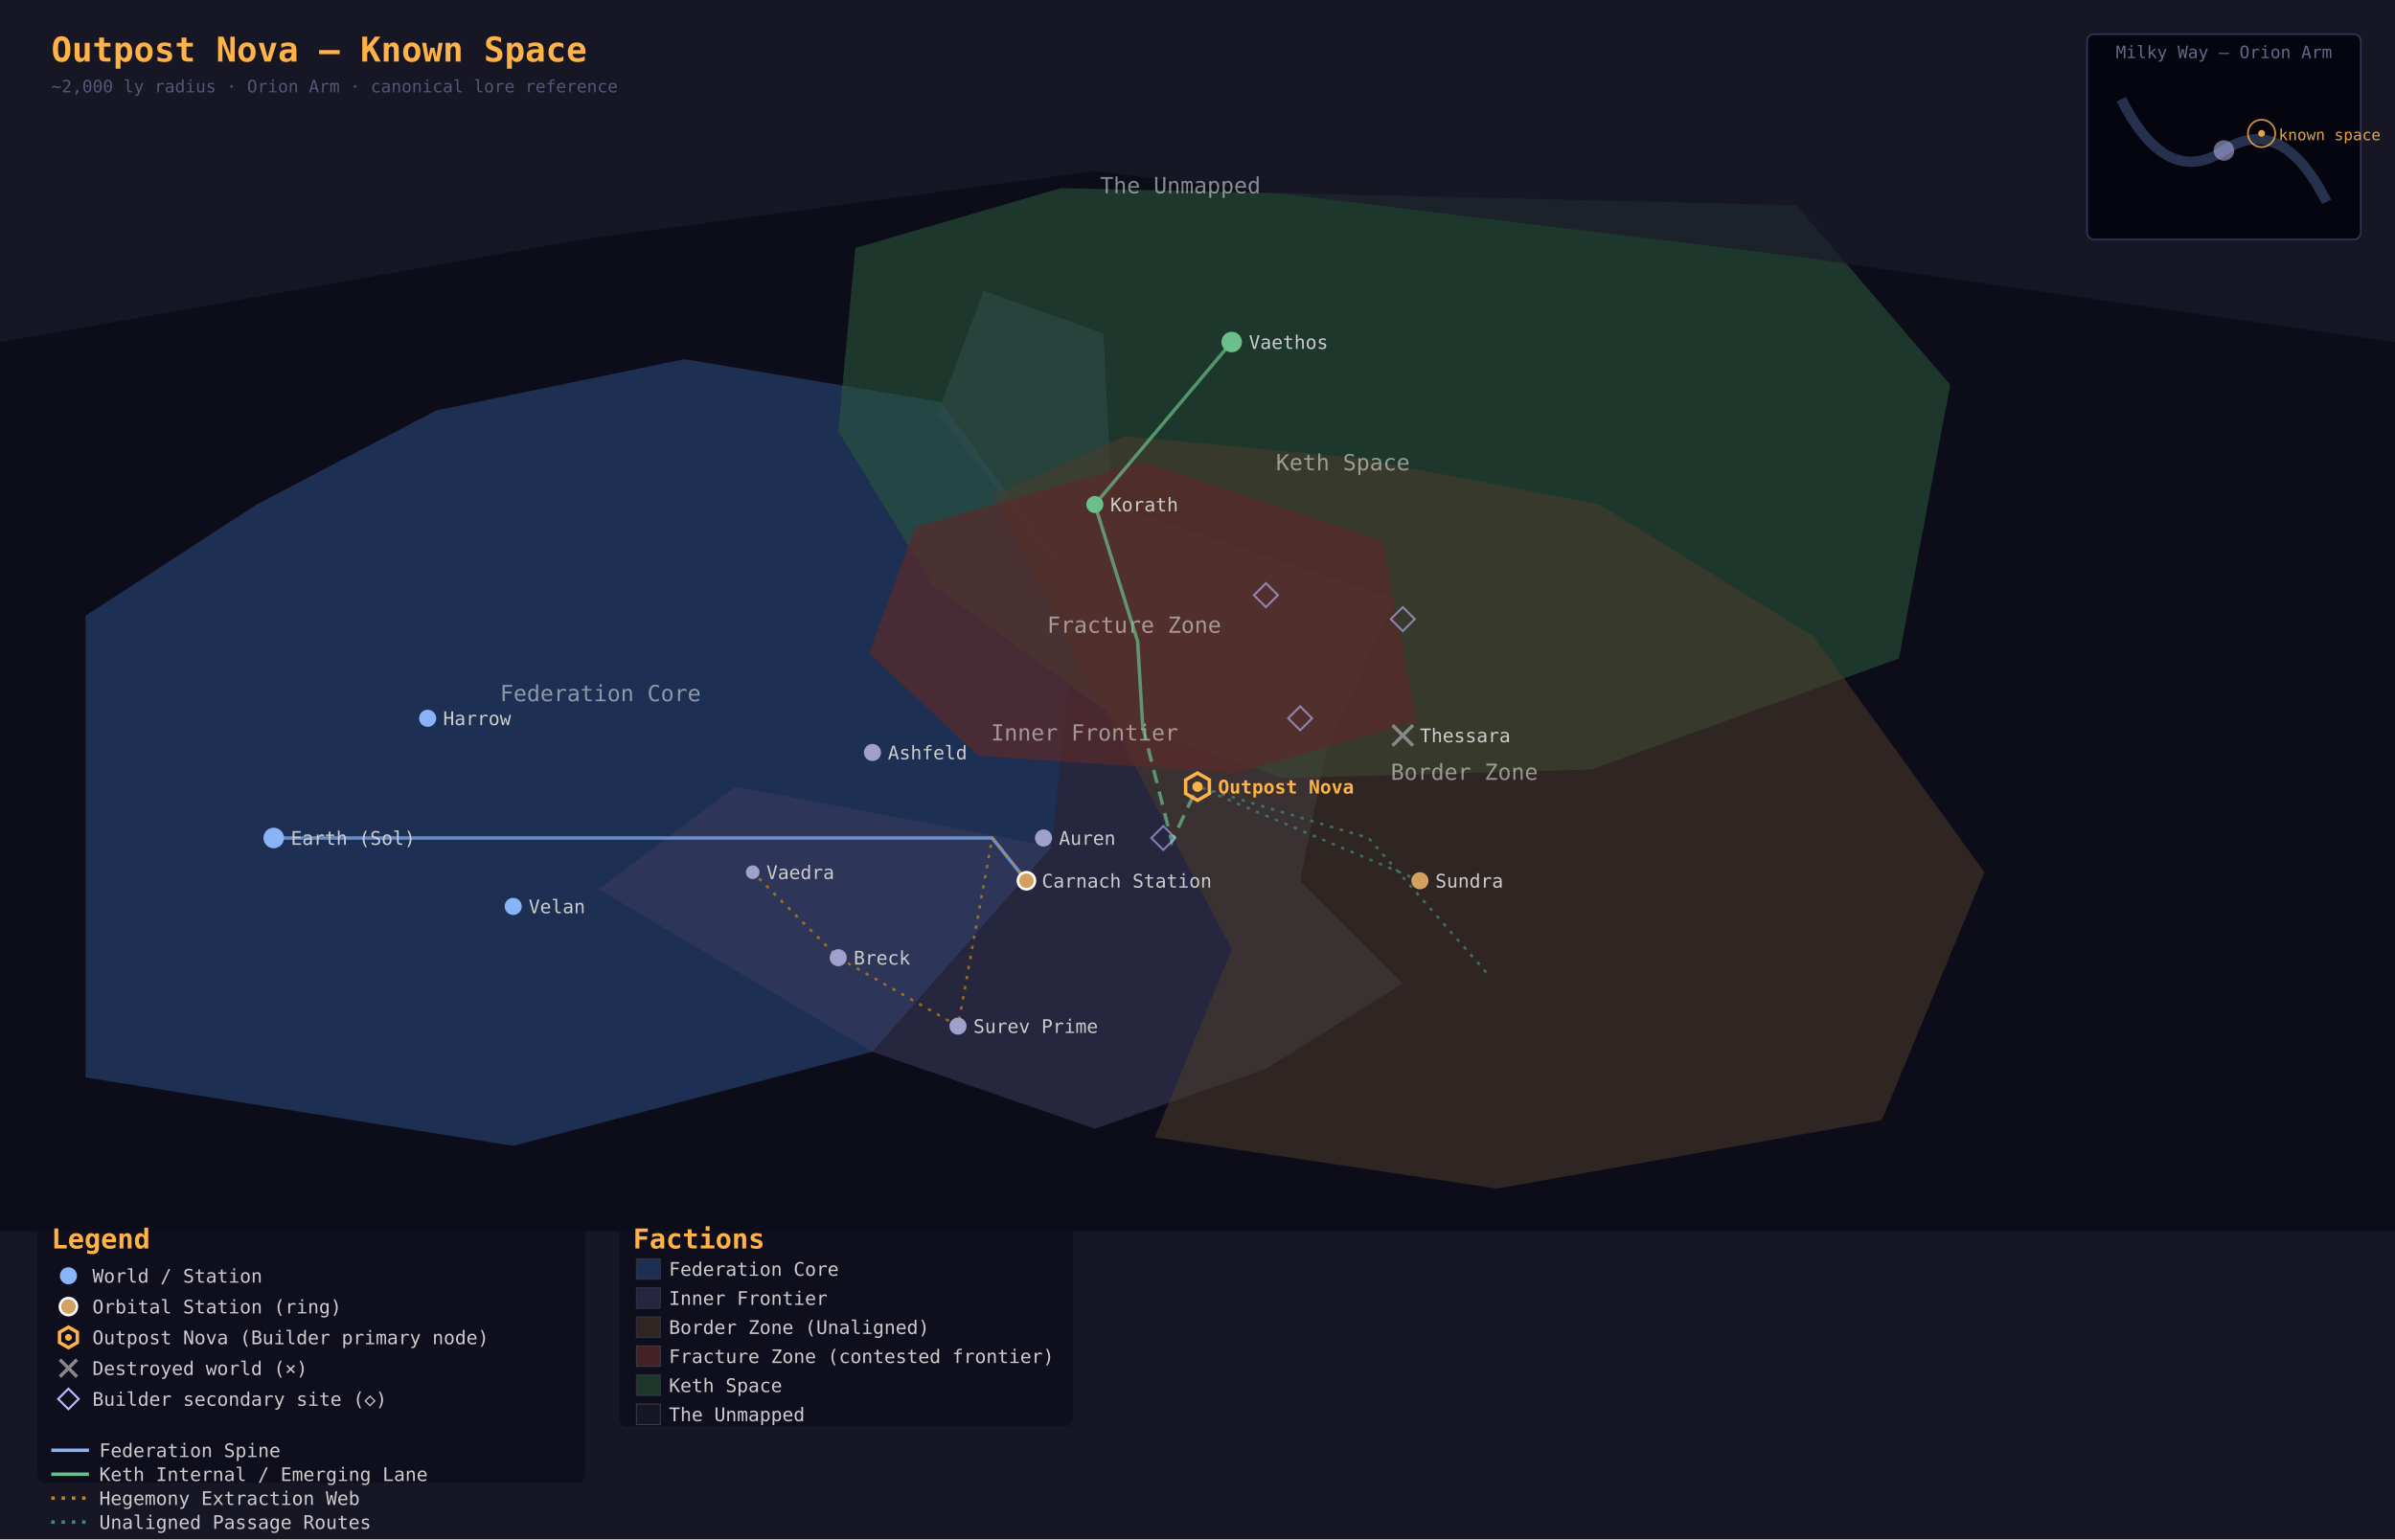
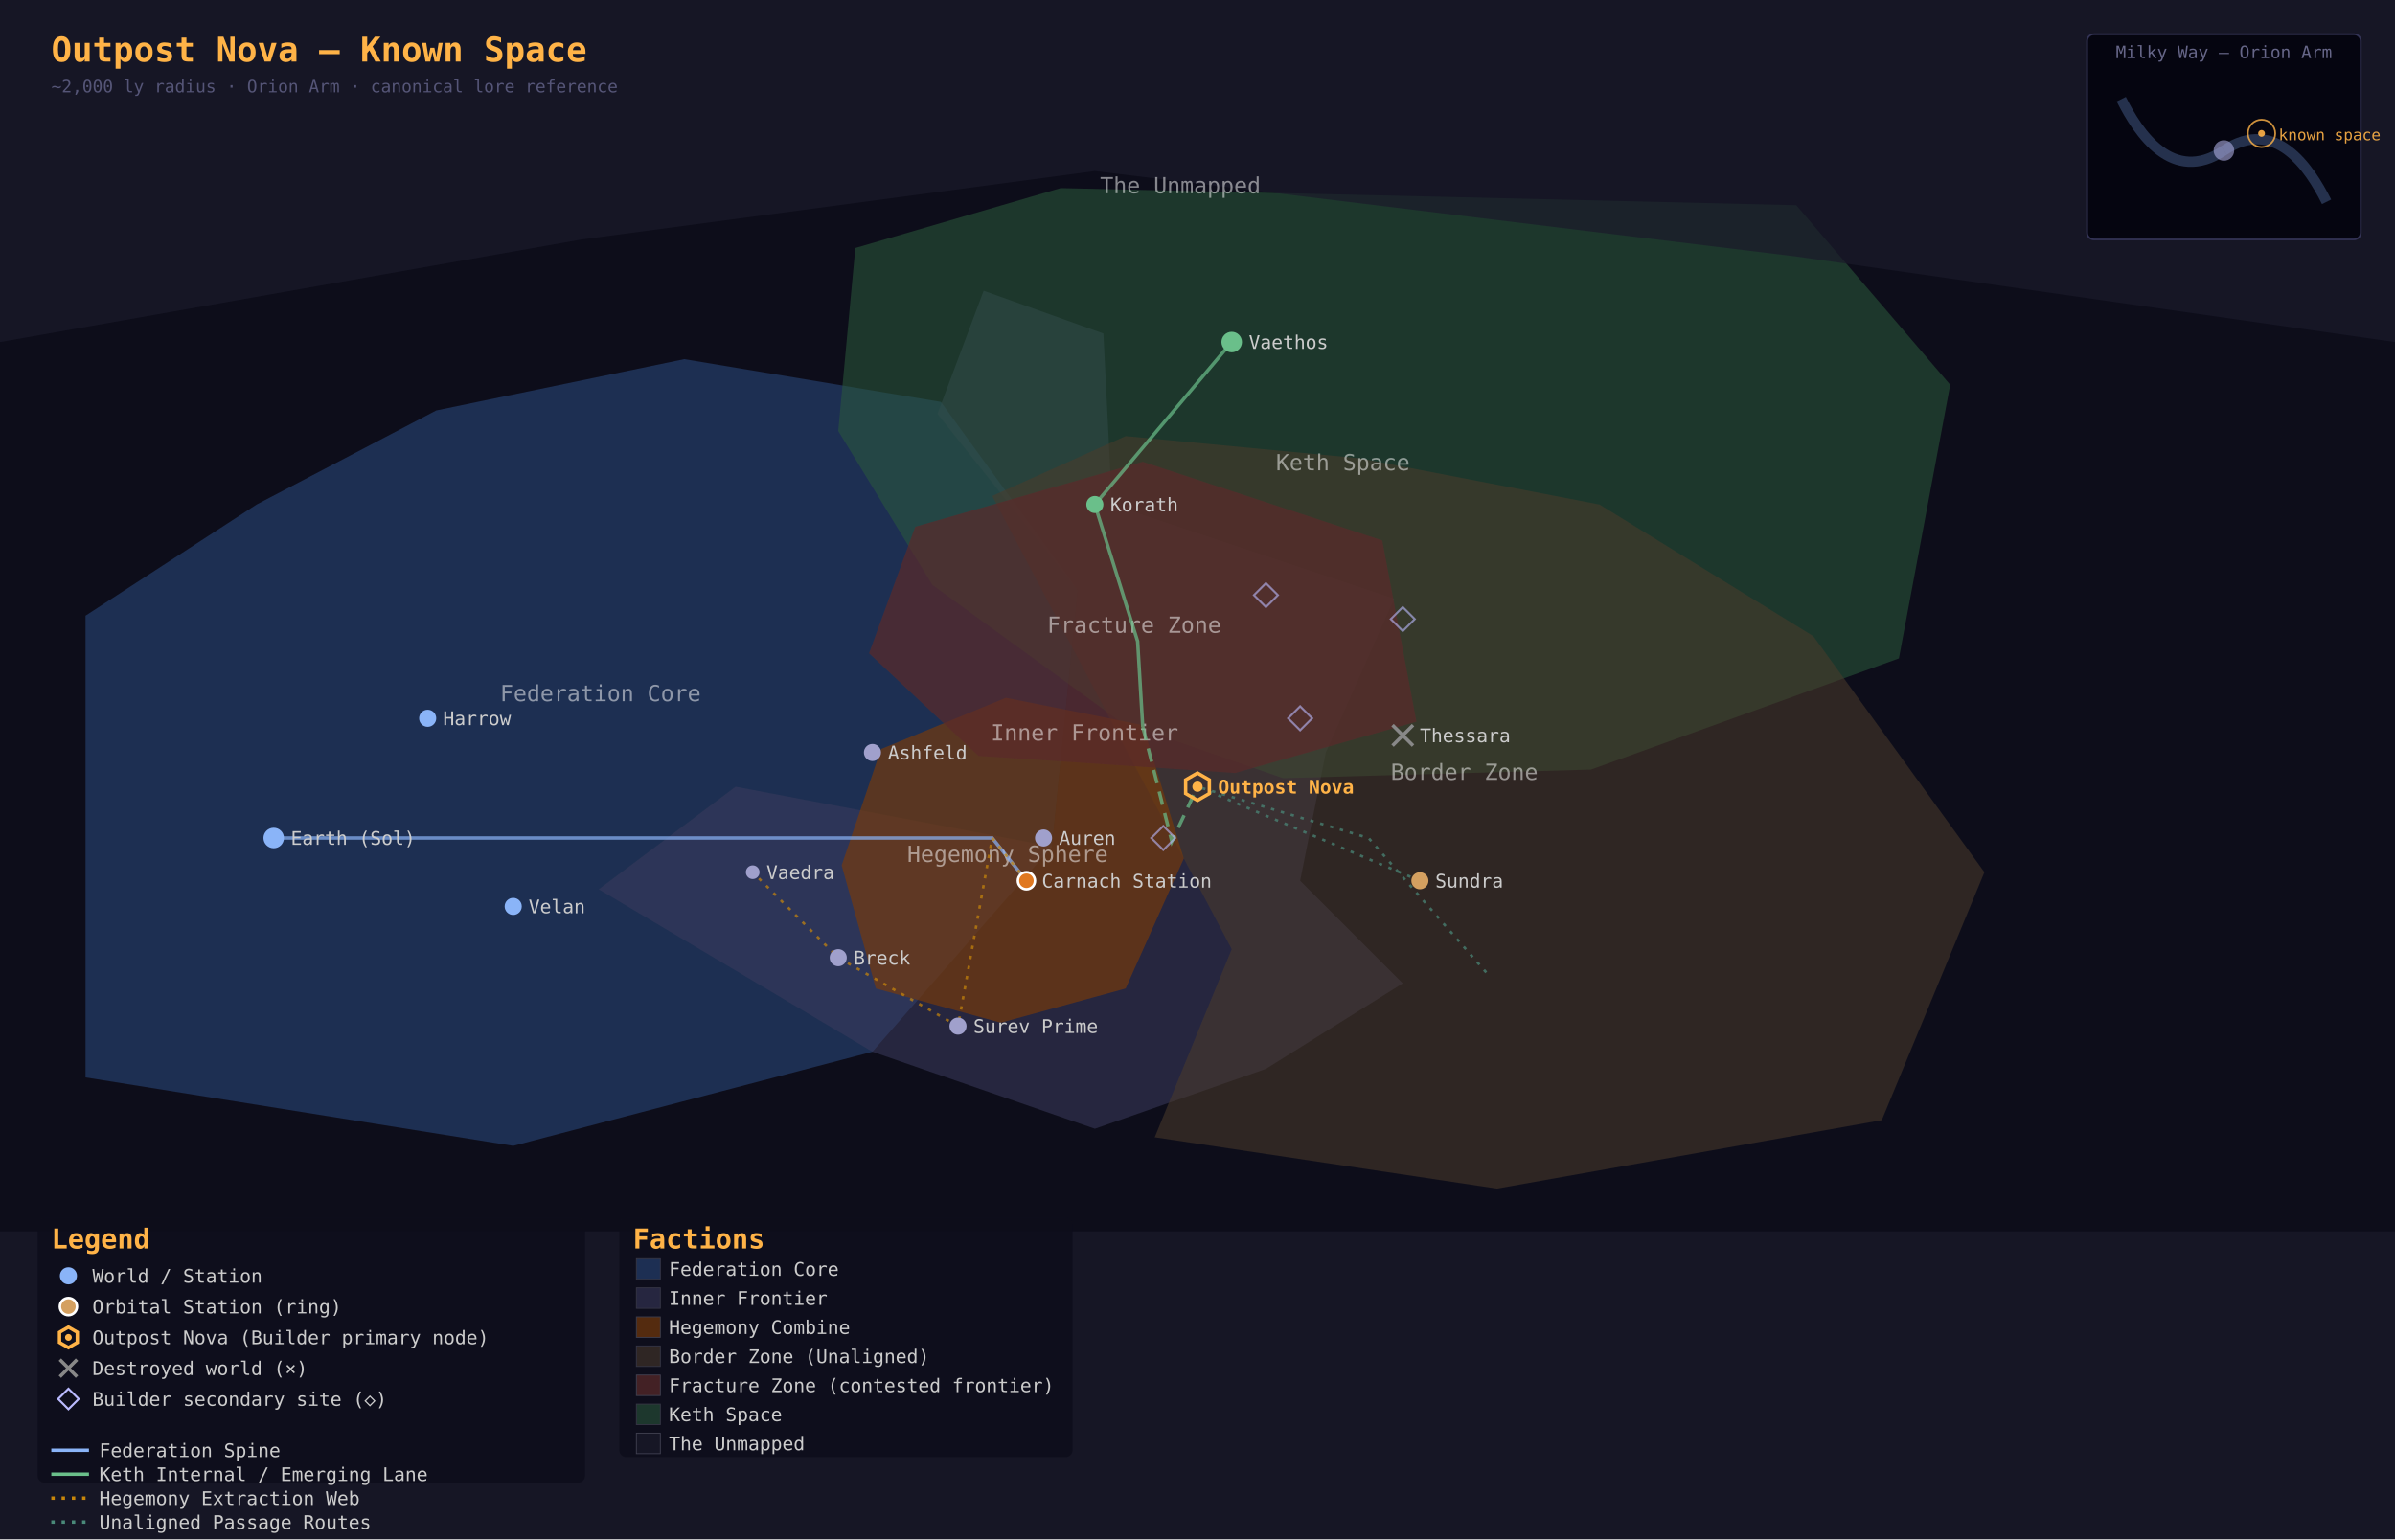
<svg xmlns="http://www.w3.org/2000/svg" width="1400" height="900" viewBox="0 0 1400 900">
  <rect width="1400" height="900" fill="#0d0d1a" />
  <polygon points="50,360 50,630 300,670 510,615 615,495 630,345 550,235 400,210 255,240 150,295" fill="#2a4a7f" opacity="0.55" stroke="none" />
  <polygon points="548,242 575,170 645,195 650,295 815,350 775,440 760,515 820,575 740,625 640,660 510,615 350,520 430,460 615,495 630,345" fill="#3a3a5c" opacity="0.55" stroke="none" />
  <polygon points="840,115 620,110 500,145 490,252 545,342 655,422 750,455 930,450 1110,385 1140,225 1050,120" fill="#2a5a3a" opacity="0.55" stroke="none" />
  <polygon points="580,290 720,555 675,665 875,695 1100,655 1160,510 1060,372 935,295 795,268 658,255" fill="#4a3a2a" opacity="0.55" stroke="none" />
+   <polygon points="515,438 588,408 668,424 692,502 658,578 585,598 512,578 492,506" fill="#7a3a08" opacity="0.65" stroke="none" />
  <polygon points="535,308 668,270 808,316 828,422 722,452 572,442 508,382" fill="#5a2a2a" opacity="0.7" stroke="none" />
  <polygon points="0,0 1400,0 1400,200 1050,150 640,100 340,140 0,200" fill="#1a1a2a" opacity="0.7" stroke="none" />
  <polygon points="0,720 1400,720 1400,900 0,900" fill="#1a1a2a" opacity="0.7" stroke="none" />
  <text x="351" y="410" text-anchor="middle" font-family="monospace" font-size="13" fill="#ffffff" opacity="0.5">Federation Core</text>
  <text x="634" y="433" text-anchor="middle" font-family="monospace" font-size="13" fill="#ffffff" opacity="0.5">Inner Frontier</text>
  <text x="785" y="275" text-anchor="middle" font-family="monospace" font-size="13" fill="#ffffff" opacity="0.5">Keth Space</text>
  <text x="856" y="456" text-anchor="middle" font-family="monospace" font-size="13" fill="#ffffff" opacity="0.5">Border Zone</text>
+   <text x="589" y="504" text-anchor="middle" font-family="monospace" font-size="13" fill="#ffffff" opacity="0.5">Hegemony Sphere</text>
  <text x="663" y="370" text-anchor="middle" font-family="monospace" font-size="13" fill="#ffffff" opacity="0.5">Fracture Zone</text>
  <text x="690" y="113" text-anchor="middle" font-family="monospace" font-size="13" fill="#ffffff" opacity="0.5">The Unmapped</text>
  <polyline points="160,490 300,490 440,490 580,490 600,515" fill="none" stroke="#8ab4f8" stroke-width="2" opacity="0.7" />
  <polyline points="720,200 640,295 665,375 668,425" fill="none" stroke="#6abf8a" stroke-width="2" opacity="0.7" />
  <polyline points="668,425 685,492 700,460" fill="none" stroke="#6abf8a" stroke-width="2" stroke-dasharray="8,5" opacity="0.7" />
  <polyline points="600,515 580,490 560,600 490,560 440,510" fill="none" stroke="#c8860a" stroke-width="1.5" stroke-dasharray="2,4" opacity="0.7" />
  <polyline points="830,515 700,460 800,490 870,570" fill="none" stroke="#4a8a7a" stroke-width="1.5" stroke-dasharray="2,4" opacity="0.7" />
  <polygon points="680,483 687,490 680,497 673,490" fill="none" stroke="#bbbbff" stroke-width="1.2" opacity="0.6" />
  <polygon points="760,413 767,420 760,427 753,420" fill="none" stroke="#bbbbff" stroke-width="1.2" opacity="0.6" />
  <polygon points="740,341 747,348 740,355 733,348" fill="none" stroke="#bbbbff" stroke-width="1.2" opacity="0.6" />
  <polygon points="820,355 827,362 820,369 813,362" fill="none" stroke="#bbbbff" stroke-width="1.2" opacity="0.6" />
  <circle cx="160" cy="490" r="6" fill="#8ab4f8" stroke="none" stroke-width="0" />
  <text x="170" y="494" font-family="monospace" font-size="11" fill="#cccccc">Earth (Sol)</text>
  <circle cx="250" cy="420" r="5" fill="#8ab4f8" stroke="none" stroke-width="0" />
  <text x="259" y="424" font-family="monospace" font-size="11" fill="#cccccc">Harrow</text>
  <circle cx="300" cy="530" r="5" fill="#8ab4f8" stroke="none" stroke-width="0" />
  <text x="309" y="534" font-family="monospace" font-size="11" fill="#cccccc">Velan</text>
  <circle cx="490" cy="560" r="5" fill="#a0a0cc" stroke="none" stroke-width="0" />
  <text x="499" y="564" font-family="monospace" font-size="11" fill="#cccccc">Breck</text>
  <circle cx="610" cy="490" r="5" fill="#a0a0cc" stroke="none" stroke-width="0" />
  <text x="619" y="494" font-family="monospace" font-size="11" fill="#cccccc">Auren</text>
  <circle cx="560" cy="600" r="5" fill="#a0a0cc" stroke="none" stroke-width="0" />
  <text x="569" y="604" font-family="monospace" font-size="11" fill="#cccccc">Surev Prime</text>
  <circle cx="440" cy="510" r="4" fill="#a0a0cc" stroke="none" stroke-width="0" />
  <text x="448" y="514" font-family="monospace" font-size="11" fill="#cccccc">Vaedra</text>
  <circle cx="510" cy="440" r="5" fill="#a0a0cc" stroke="none" stroke-width="0" />
  <text x="519" y="444" font-family="monospace" font-size="11" fill="#cccccc">Ashfeld</text>
-   <circle cx="600" cy="515" r="5" fill="#d4a060" stroke="#ffffff" stroke-width="1.5" />
+   <circle cx="600" cy="515" r="5" fill="#e07820" stroke="#ffffff" stroke-width="1.5" />
  <text x="609" y="519" font-family="monospace" font-size="11" fill="#cccccc">Carnach Station</text>
  <circle cx="830" cy="515" r="5" fill="#d4a060" stroke="none" stroke-width="0" />
  <text x="839" y="519" font-family="monospace" font-size="11" fill="#cccccc">Sundra</text>
  <polygon points="706.928,456.0 706.928,464.0 700.0,468.0 693.072,464.0 693.072,456.0 700.0,452.0" fill="none" stroke="#ffb347" stroke-width="2" />
  <circle cx="700" cy="460" r="3" fill="#ffb347" />
  <text x="712" y="464" font-family="monospace" font-size="11" fill="#ffb347" font-weight="bold">Outpost Nova</text>
  <line x1="814" y1="424" x2="826" y2="436" stroke="#888888" stroke-width="2" />
  <line x1="826" y1="424" x2="814" y2="436" stroke="#888888" stroke-width="2" />
  <text x="830" y="434" font-family="monospace" font-size="11" fill="#cccccc">Thessara</text>
  <circle cx="720" cy="200" r="6" fill="#6abf8a" stroke="none" stroke-width="0" />
  <text x="730" y="204" font-family="monospace" font-size="11" fill="#cccccc">Vaethos</text>
  <circle cx="640" cy="295" r="5" fill="#6abf8a" stroke="none" stroke-width="0" />
  <text x="649" y="299" font-family="monospace" font-size="11" fill="#cccccc">Korath</text>
  <rect x="22" y="712" width="320" height="155" fill="#0d0d1a" opacity="0.8" rx="4" />
  <text x="30" y="730" font-family="monospace" fill="#ffb347" font-weight="bold" font-size="16">Legend</text>
  <circle cx="40" cy="746" r="5" fill="#8ab4f8" />
  <text x="54" y="750" font-family="monospace" font-size="11" fill="#cccccc">World / Station</text>
  <circle cx="40" cy="764" r="5" fill="#d4a060" stroke="#ffffff" stroke-width="1.5" />
  <text x="54" y="768" font-family="monospace" font-size="11" fill="#cccccc">Orbital Station (ring)</text>
  <polygon points="45.196,779.0 45.196,785.0 40.0,788.0 34.804,785.0 34.804,779.0 40.0,776.0" fill="none" stroke="#ffb347" stroke-width="2" />
  <circle cx="40" cy="782" r="2" fill="#ffb347" />
  <text x="54" y="786" font-family="monospace" font-size="11" fill="#cccccc">Outpost Nova (Builder primary node)</text>
  <line x1="35" y1="795" x2="45" y2="805" stroke="#888888" stroke-width="2" />
  <line x1="45" y1="795" x2="35" y2="805" stroke="#888888" stroke-width="2" />
  <text x="54" y="804" font-family="monospace" font-size="11" fill="#cccccc">Destroyed world (×)</text>
  <polygon points="40,812 46,818 40,824 34,818" fill="none" stroke="#bbbbff" stroke-width="1.2" />
  <text x="54" y="822" font-family="monospace" font-size="11" fill="#cccccc">Builder secondary site (◇)</text>
  <line x1="30" y1="848" x2="52" y2="848" stroke="#8ab4f8" stroke-width="2" />
  <text x="58" y="852" font-family="monospace" font-size="11" fill="#cccccc">Federation Spine</text>
  <line x1="30" y1="862" x2="52" y2="862" stroke="#6abf8a" stroke-width="2" />
  <text x="58" y="866" font-family="monospace" font-size="11" fill="#cccccc">Keth Internal / Emerging Lane</text>
  <line x1="30" y1="876" x2="52" y2="876" stroke="#c8860a" stroke-width="2" stroke-dasharray="2,4" />
  <text x="58" y="880" font-family="monospace" font-size="11" fill="#cccccc">Hegemony Extraction Web</text>
  <line x1="30" y1="890" x2="52" y2="890" stroke="#4a8a7a" stroke-width="2" stroke-dasharray="2,4" />
  <text x="58" y="894" font-family="monospace" font-size="11" fill="#cccccc">Unaligned Passage Routes</text>
-   <rect x="362" y="712" width="265" height="122" fill="#0d0d1a" opacity="0.8" rx="4" />
+   <rect x="362" y="712" width="265" height="140" fill="#0d0d1a" opacity="0.8" rx="4" />
  <text x="370" y="730" font-family="monospace" fill="#ffb347" font-weight="bold" font-size="16">Factions</text>
  <rect x="372" y="736" width="14" height="12" fill="#2a4a7f" opacity="0.55" stroke="#555566" stroke-width="0.5" />
  <text x="391" y="746" font-family="monospace" font-size="11" fill="#cccccc">Federation Core</text>
  <rect x="372" y="753" width="14" height="12" fill="#3a3a5c" opacity="0.55" stroke="#555566" stroke-width="0.5" />
  <text x="391" y="763" font-family="monospace" font-size="11" fill="#cccccc">Inner Frontier</text>
-   <rect x="372" y="770" width="14" height="12" fill="#4a3a2a" opacity="0.55" stroke="#555566" stroke-width="0.5" />
-   <text x="391" y="780" font-family="monospace" font-size="11" fill="#cccccc">Border Zone (Unaligned)</text>
-   <rect x="372" y="787" width="14" height="12" fill="#5a2a2a" opacity="0.7" stroke="#555566" stroke-width="0.5" />
-   <text x="391" y="797" font-family="monospace" font-size="11" fill="#cccccc">Fracture Zone (contested frontier)</text>
-   <rect x="372" y="804" width="14" height="12" fill="#2a5a3a" opacity="0.55" stroke="#555566" stroke-width="0.5" />
-   <text x="391" y="814" font-family="monospace" font-size="11" fill="#cccccc">Keth Space</text>
-   <rect x="372" y="821" width="14" height="12" fill="#1a1a2a" opacity="0.7" stroke="#555566" stroke-width="0.5" />
-   <text x="391" y="831" font-family="monospace" font-size="11" fill="#cccccc">The Unmapped</text>
+   <rect x="372" y="770" width="14" height="12" fill="#7a3a08" opacity="0.65" stroke="#555566" stroke-width="0.5" />
+   <text x="391" y="780" font-family="monospace" font-size="11" fill="#cccccc">Hegemony Combine</text>
+   <rect x="372" y="787" width="14" height="12" fill="#4a3a2a" opacity="0.55" stroke="#555566" stroke-width="0.5" />
+   <text x="391" y="797" font-family="monospace" font-size="11" fill="#cccccc">Border Zone (Unaligned)</text>
+   <rect x="372" y="804" width="14" height="12" fill="#5a2a2a" opacity="0.7" stroke="#555566" stroke-width="0.5" />
+   <text x="391" y="814" font-family="monospace" font-size="11" fill="#cccccc">Fracture Zone (contested frontier)</text>
+   <rect x="372" y="821" width="14" height="12" fill="#2a5a3a" opacity="0.55" stroke="#555566" stroke-width="0.5" />
+   <text x="391" y="831" font-family="monospace" font-size="11" fill="#cccccc">Keth Space</text>
+   <rect x="372" y="838" width="14" height="12" fill="#1a1a2a" opacity="0.7" stroke="#555566" stroke-width="0.5" />
+   <text x="391" y="848" font-family="monospace" font-size="11" fill="#cccccc">The Unmapped</text>
  <rect x="1220" y="20" width="160" height="120" fill="#050510" rx="4" stroke="#333355" stroke-width="1" />
  <text x="1300" y="34" text-anchor="middle" font-family="monospace" font-size="10" fill="#666688">Milky Way — Orion Arm</text>
  <path d="M 1300 88 C 1330,68 1350,98 1360,118" fill="none" stroke="#334466" stroke-width="6" opacity="0.7" />
  <path d="M 1300 88 C 1270,108 1250,78 1240,58" fill="none" stroke="#334466" stroke-width="6" opacity="0.7" />
  <circle cx="1300" cy="88" r="6" fill="#aaaadd" opacity="0.6" />
  <circle cx="1322" cy="78" r="8" fill="none" stroke="#ffb347" stroke-width="1" opacity="0.8" />
  <circle cx="1322" cy="78" r="2" fill="#ffb347" opacity="0.9" />
  <text x="1332" y="82" font-family="monospace" font-size="9" fill="#ffb347" opacity="0.9">known space</text>
  <text x="30" y="36" font-family="monospace" fill="#ffb347" font-weight="bold" font-size="20">Outpost Nova — Known Space</text>
  <text x="30" y="54" font-family="monospace" font-size="10" fill="#555577">~2,000 ly radius · Orion Arm · canonical lore reference</text>
</svg>
